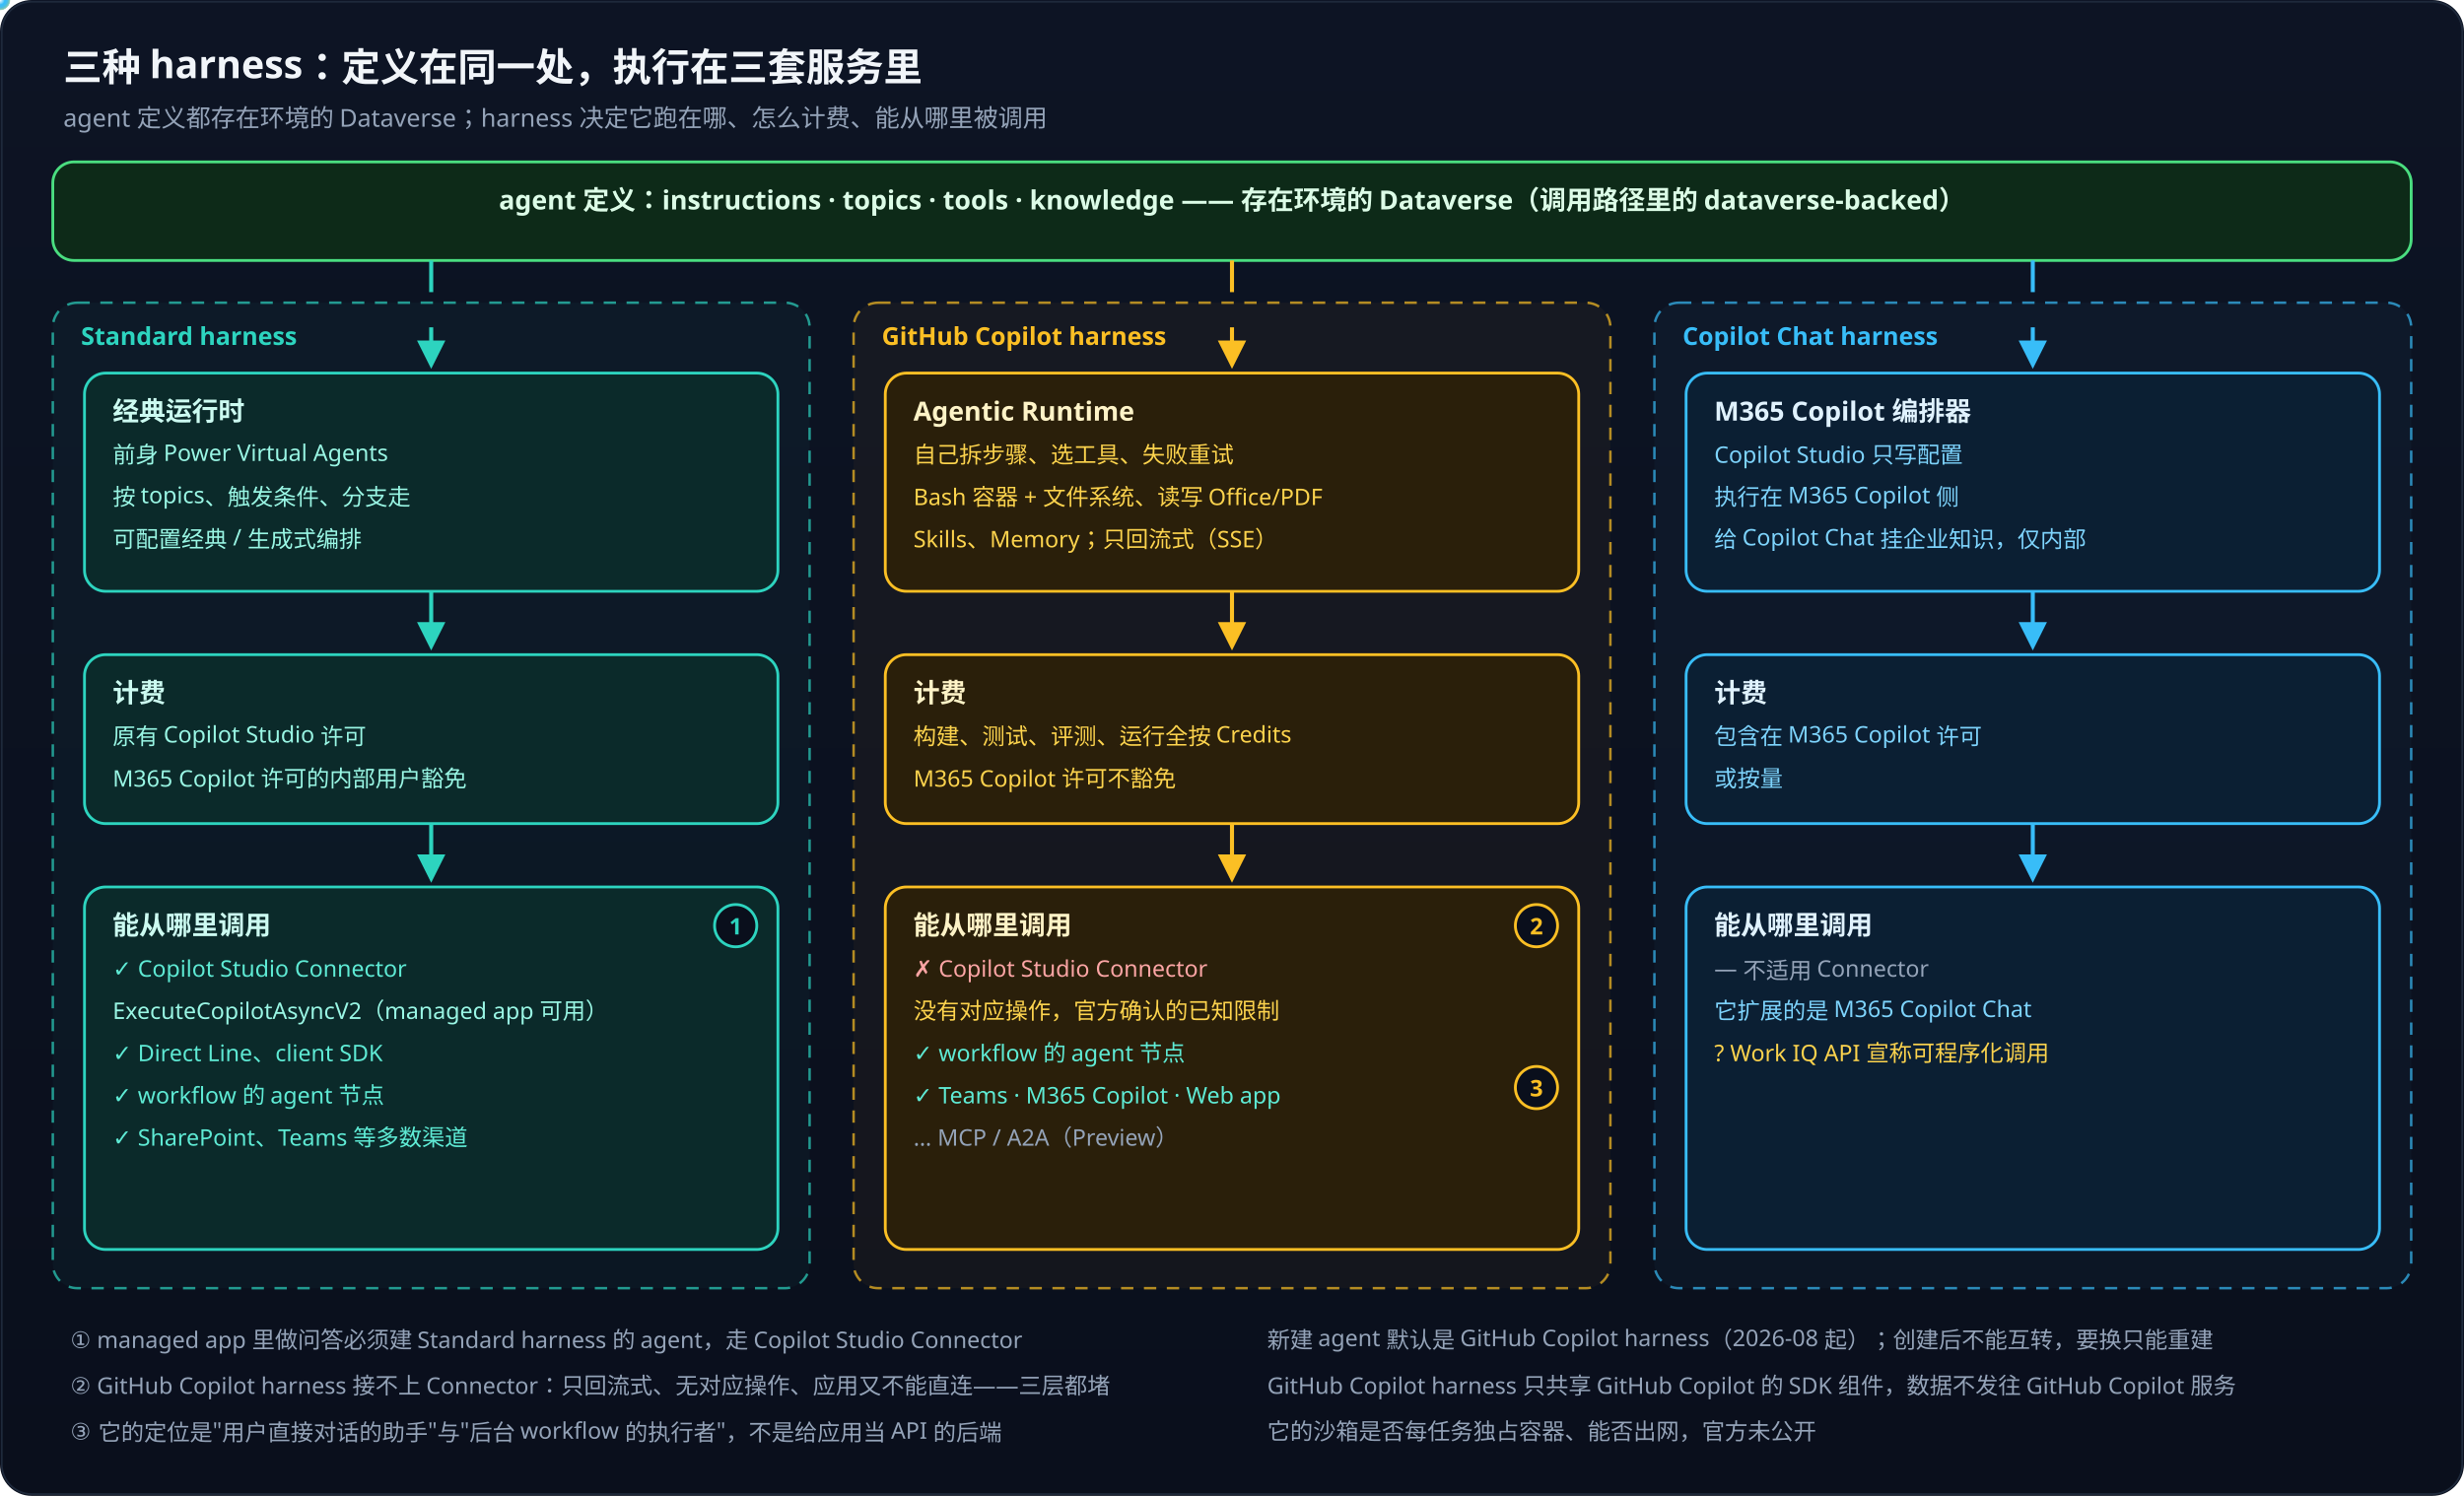
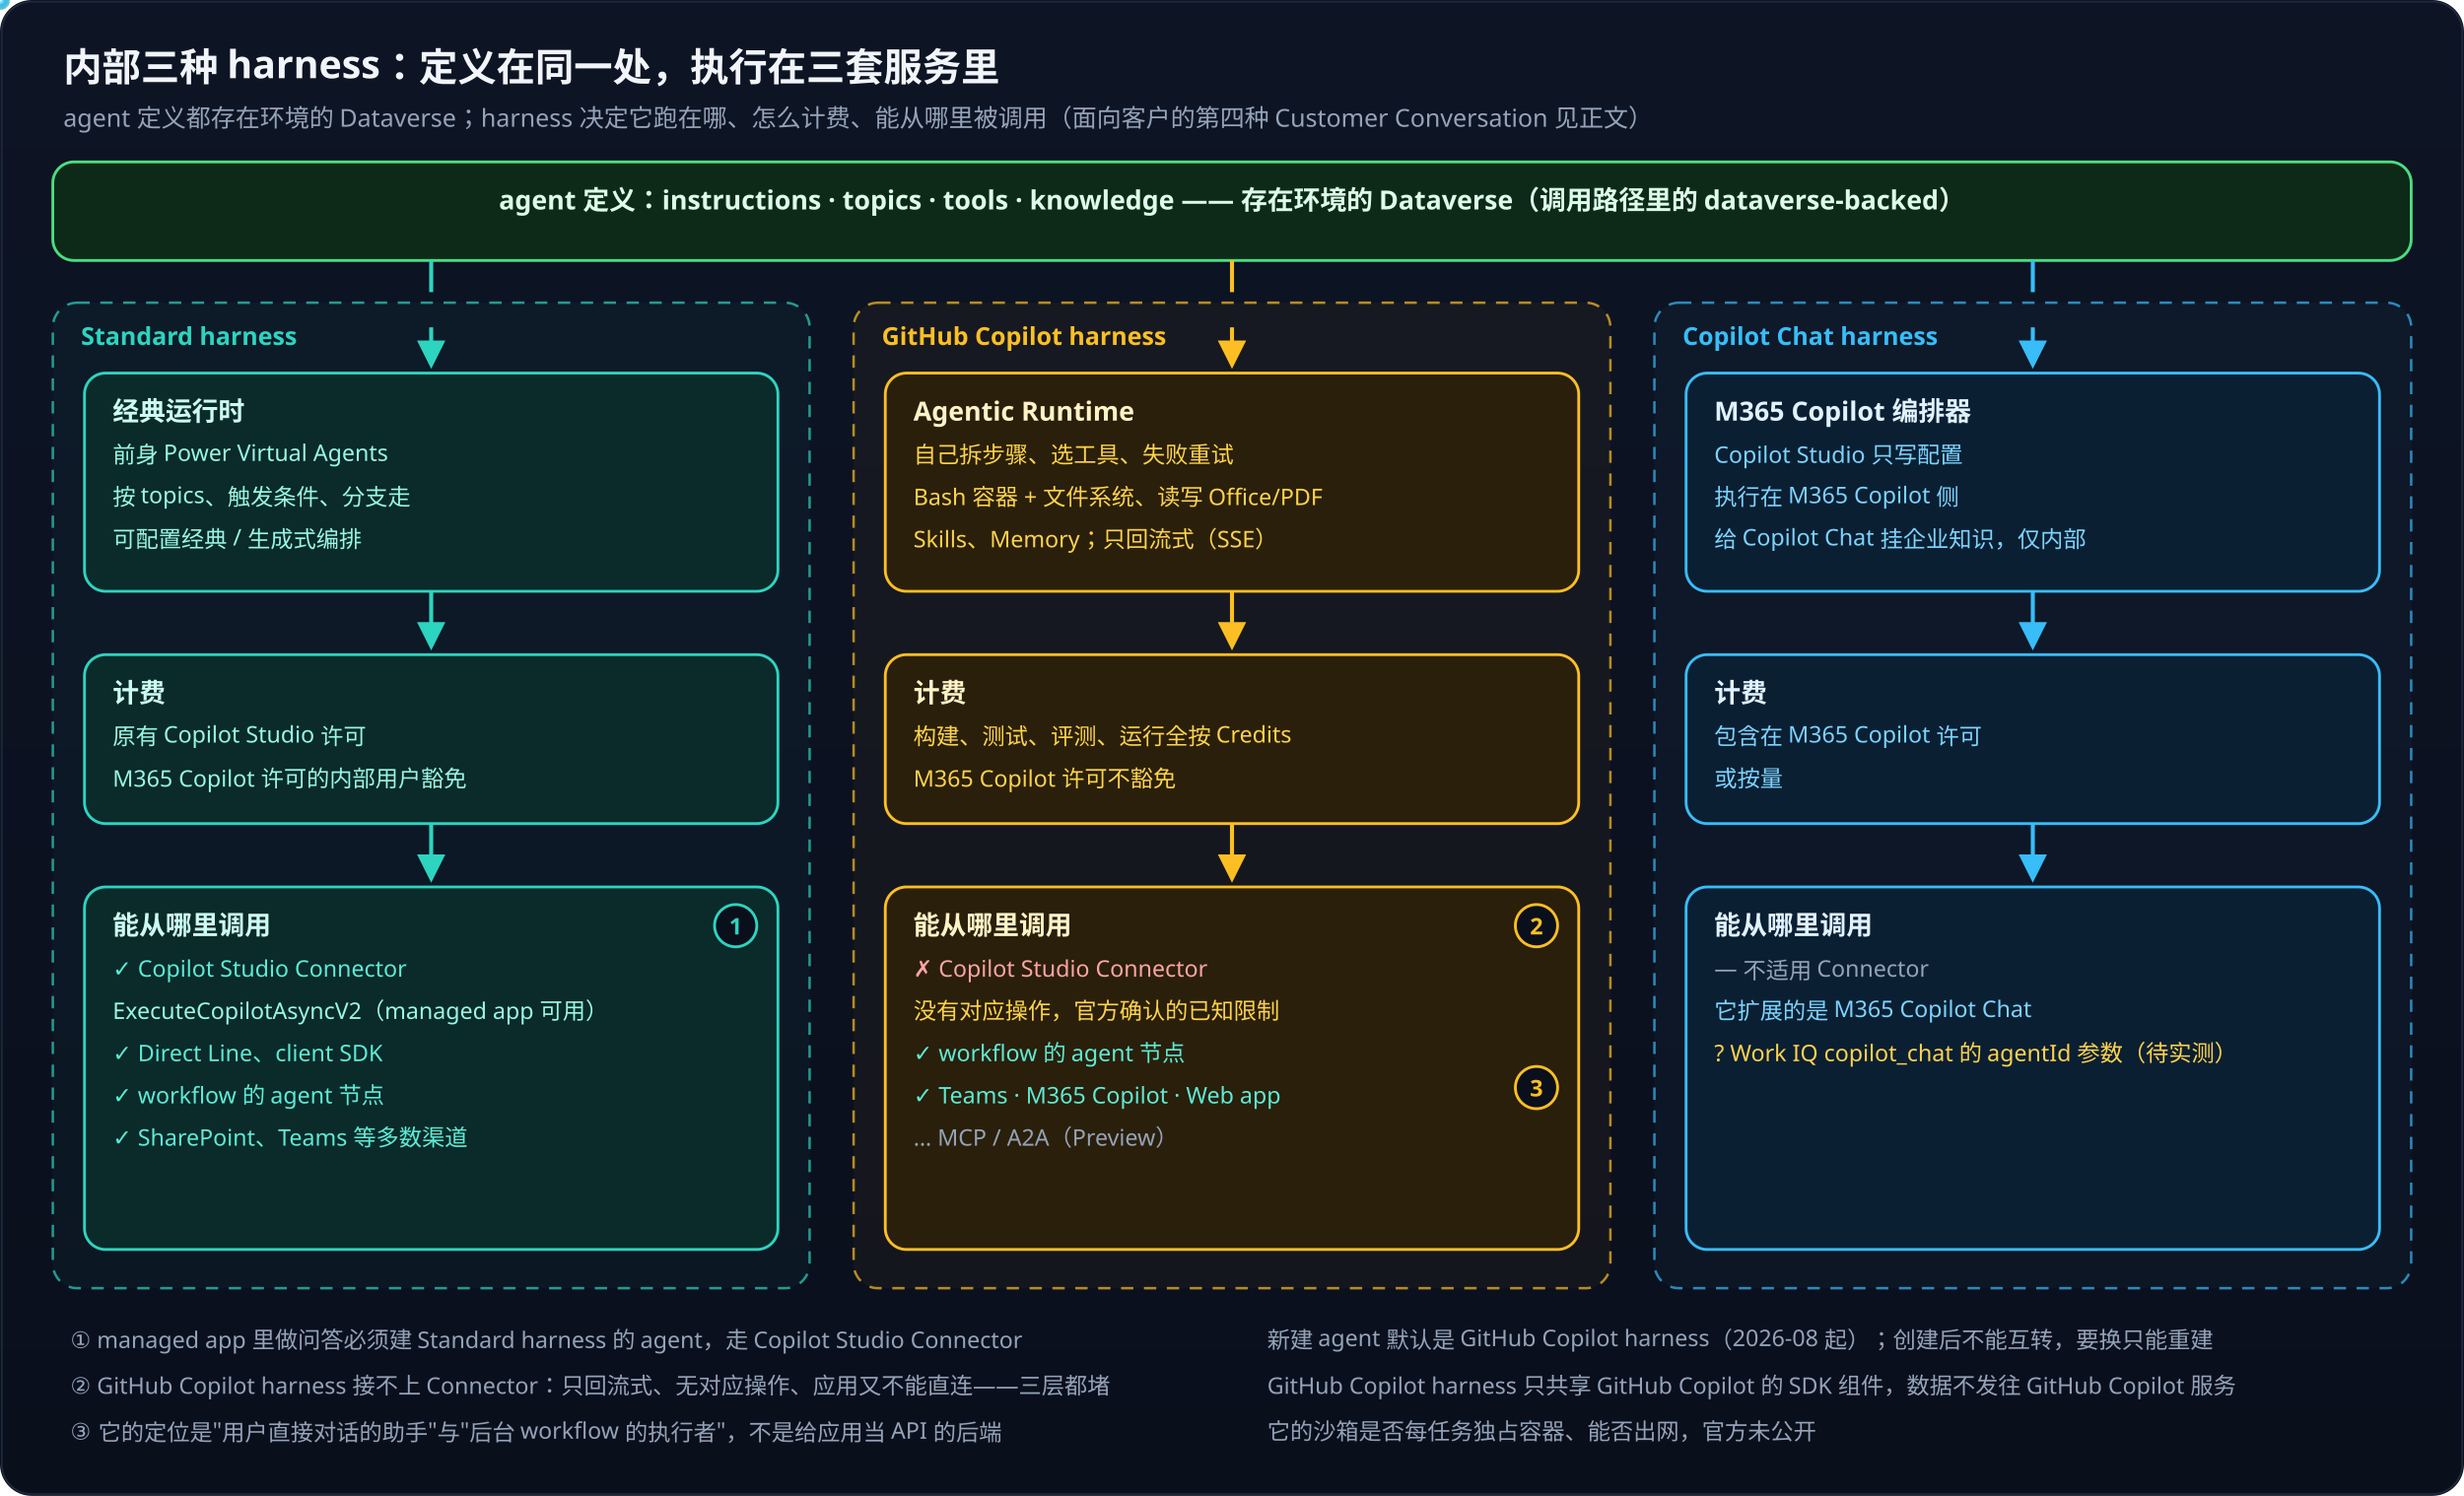
<svg xmlns="http://www.w3.org/2000/svg" width="1400" height="850" viewBox="0 0 1400 850" font-family="PingFang SC, Hiragino Sans GB, Microsoft YaHei, sans-serif">
  <defs>
    <linearGradient id="bg" x1="0" y1="0" x2="0" y2="1">
      <stop offset="0" stop-color="#0d1424" />
      <stop offset="1" stop-color="#0a0f1c" />
    </linearGradient>
    <radialGradient id="pt_teal" cx="0.5" cy="0.5" r="0.5">
      <stop offset="0" stop-color="#ffffff" />
      <stop offset="0.45" stop-color="#2dd4bf" />
      <stop offset="1" stop-color="#2dd4bf" stop-opacity="0" />
    </radialGradient>
    <marker id="ar_teal" viewBox="0 0 10 10" refX="9" refY="5" markerWidth="7" markerHeight="7" orient="auto-start-reverse">
      <path d="M0 0 L10 5 L0 10 z" fill="#2dd4bf" />
    </marker>
    <radialGradient id="pt_sky" cx="0.5" cy="0.5" r="0.5">
      <stop offset="0" stop-color="#ffffff" />
      <stop offset="0.45" stop-color="#38bdf8" />
      <stop offset="1" stop-color="#38bdf8" stop-opacity="0" />
    </radialGradient>
    <marker id="ar_sky" viewBox="0 0 10 10" refX="9" refY="5" markerWidth="7" markerHeight="7" orient="auto-start-reverse">
      <path d="M0 0 L10 5 L0 10 z" fill="#38bdf8" />
    </marker>
    <radialGradient id="pt_violet" cx="0.5" cy="0.5" r="0.5">
      <stop offset="0" stop-color="#ffffff" />
      <stop offset="0.45" stop-color="#a78bfa" />
      <stop offset="1" stop-color="#a78bfa" stop-opacity="0" />
    </radialGradient>
    <marker id="ar_violet" viewBox="0 0 10 10" refX="9" refY="5" markerWidth="7" markerHeight="7" orient="auto-start-reverse">
      <path d="M0 0 L10 5 L0 10 z" fill="#a78bfa" />
    </marker>
    <radialGradient id="pt_amber" cx="0.5" cy="0.5" r="0.5">
      <stop offset="0" stop-color="#ffffff" />
      <stop offset="0.45" stop-color="#fbbf24" />
      <stop offset="1" stop-color="#fbbf24" stop-opacity="0" />
    </radialGradient>
    <marker id="ar_amber" viewBox="0 0 10 10" refX="9" refY="5" markerWidth="7" markerHeight="7" orient="auto-start-reverse">
      <path d="M0 0 L10 5 L0 10 z" fill="#fbbf24" />
    </marker>
    <radialGradient id="pt_gray" cx="0.5" cy="0.5" r="0.5">
      <stop offset="0" stop-color="#ffffff" />
      <stop offset="0.45" stop-color="#64748b" />
      <stop offset="1" stop-color="#64748b" stop-opacity="0" />
    </radialGradient>
    <marker id="ar_gray" viewBox="0 0 10 10" refX="9" refY="5" markerWidth="7" markerHeight="7" orient="auto-start-reverse">
      <path d="M0 0 L10 5 L0 10 z" fill="#64748b" />
    </marker>
    <radialGradient id="pt_red" cx="0.5" cy="0.5" r="0.5">
      <stop offset="0" stop-color="#ffffff" />
      <stop offset="0.45" stop-color="#f87171" />
      <stop offset="1" stop-color="#f87171" stop-opacity="0" />
    </radialGradient>
    <marker id="ar_red" viewBox="0 0 10 10" refX="9" refY="5" markerWidth="7" markerHeight="7" orient="auto-start-reverse">
      <path d="M0 0 L10 5 L0 10 z" fill="#f87171" />
    </marker>
    <radialGradient id="pt_rose" cx="0.5" cy="0.5" r="0.5">
      <stop offset="0" stop-color="#ffffff" />
      <stop offset="0.45" stop-color="#fb7185" />
      <stop offset="1" stop-color="#fb7185" stop-opacity="0" />
    </radialGradient>
    <marker id="ar_rose" viewBox="0 0 10 10" refX="9" refY="5" markerWidth="7" markerHeight="7" orient="auto-start-reverse">
      <path d="M0 0 L10 5 L0 10 z" fill="#fb7185" />
    </marker>
    <radialGradient id="pt_green" cx="0.5" cy="0.5" r="0.5">
      <stop offset="0" stop-color="#ffffff" />
      <stop offset="0.45" stop-color="#4ade80" />
      <stop offset="1" stop-color="#4ade80" stop-opacity="0" />
    </radialGradient>
    <marker id="ar_green" viewBox="0 0 10 10" refX="9" refY="5" markerWidth="7" markerHeight="7" orient="auto-start-reverse">
      <path d="M0 0 L10 5 L0 10 z" fill="#4ade80" />
    </marker>
  </defs>
  <style>@keyframes flowDash { to { stroke-dashoffset: -76; } } .flow { stroke-dasharray: 18 20; animation: flowDash 1.6s linear infinite; } @keyframes pulse { 0%,100% { opacity: .6; } 50% { opacity: 1; } } .pulse { animation: pulse 2.2s ease-in-out infinite; }</style>
  <rect width="1400" height="850" rx="18" fill="url(#bg)" />
  <rect x="1" y="1" width="1398" height="848" rx="17" fill="none" stroke="#1e293b" />
-   <text x="36" y="46" font-size="22" font-weight="700" fill="#f1f5f9" text-anchor="start">三种 harness：定义在同一处，执行在三套服务里</text>
-   <text x="36" y="72" font-size="14" font-weight="400" fill="#94a3b8" text-anchor="start">agent 定义都存在环境的 Dataverse；harness 决定它跑在哪、怎么计费、能从哪里被调用</text>
+   <text x="36" y="46" font-size="22" font-weight="700" fill="#f1f5f9" text-anchor="start">内部三种 harness：定义在同一处，执行在三套服务里</text>
+   <text x="36" y="72" font-size="14" font-weight="400" fill="#94a3b8" text-anchor="start">agent 定义都存在环境的 Dataverse；harness 决定它跑在哪、怎么计费、能从哪里被调用（面向客户的第四种 Customer Conversation 见正文）</text>
  <rect x="30" y="92" width="1340" height="56" rx="12" fill="#0d2a18" stroke="#4ade80" stroke-width="1.6" />
  <text x="700.0" y="119" font-size="15" font-weight="700" fill="#dcfce7" text-anchor="middle">agent 定义：instructions · topics · tools · knowledge —— 存在环境的 Dataverse（调用路径里的 dataverse-backed）</text>
  <rect x="30" y="172" width="430" height="560" rx="14" fill="#2dd4bf" fill-opacity="0.04" stroke="#2dd4bf" stroke-opacity="0.7" stroke-dasharray="7 6" stroke-width="1.4" />
  <text x="46" y="196" font-size="14" font-weight="700" fill="#2dd4bf" text-anchor="start">Standard harness</text>
  <rect x="48" y="212" width="394" height="124" rx="12" fill="#0b2a2a" stroke="#2dd4bf" stroke-width="1.6" />
  <text x="64" y="239" font-size="15" font-weight="700" fill="#ccfbf1" text-anchor="start">经典运行时</text>
  <text x="64" y="263" font-size="13" font-weight="400" fill="#99f6e4" text-anchor="start">前身 Power Virtual Agents</text>
  <text x="64" y="287" font-size="13" font-weight="400" fill="#99f6e4" text-anchor="start">按 topics、触发条件、分支走</text>
  <text x="64" y="311" font-size="13" font-weight="400" fill="#99f6e4" text-anchor="start">可配置经典 / 生成式编排</text>
  <rect x="48" y="372" width="394" height="96" rx="12" fill="#0b2a2a" stroke="#2dd4bf" stroke-width="1.6" />
  <text x="64" y="399" font-size="15" font-weight="700" fill="#ccfbf1" text-anchor="start">计费</text>
  <text x="64" y="423" font-size="13" font-weight="400" fill="#99f6e4" text-anchor="start">原有 Copilot Studio 许可</text>
  <text x="64" y="447" font-size="13" font-weight="400" fill="#99f6e4" text-anchor="start">M365 Copilot 许可的内部用户豁免</text>
  <rect x="48" y="504" width="394" height="206" rx="12" fill="#0b2a2a" stroke="#2dd4bf" stroke-width="1.6" />
  <text x="64" y="531" font-size="15" font-weight="700" fill="#ccfbf1" text-anchor="start">能从哪里调用</text>
  <text x="64" y="555" font-size="13" font-weight="400" fill="#5eead4" text-anchor="start">✓ Copilot Studio Connector</text>
  <text x="64" y="579" font-size="13" font-weight="400" fill="#99f6e4" text-anchor="start">   ExecuteCopilotAsyncV2（managed app 可用）</text>
  <text x="64" y="603" font-size="13" font-weight="400" fill="#5eead4" text-anchor="start">✓ Direct Line、client SDK</text>
  <text x="64" y="627" font-size="13" font-weight="400" fill="#5eead4" text-anchor="start">✓ workflow 的 agent 节点</text>
  <text x="64" y="651" font-size="13" font-weight="400" fill="#5eead4" text-anchor="start">✓ SharePoint、Teams 等多数渠道</text>
  <path id="p1" d="M245 148 V208" fill="none" stroke="#2dd4bf" stroke-width="2.3" class="flow" marker-end="url(#ar_teal)" />
  <circle r="6" fill="url(#pt_teal)">
    <animateMotion dur="1.0s" begin="0.0s" repeatCount="indefinite">
      <mpath href="#p1" />
    </animateMotion>
  </circle>
  <path id="p2" d="M245 336 V368" fill="none" stroke="#2dd4bf" stroke-width="2.3" class="flow" marker-end="url(#ar_teal)" />
  <circle r="6" fill="url(#pt_teal)">
    <animateMotion dur="0.8s" begin="0.3s" repeatCount="indefinite">
      <mpath href="#p2" />
    </animateMotion>
  </circle>
  <path id="p3" d="M245 468 V500" fill="none" stroke="#2dd4bf" stroke-width="2.3" class="flow" marker-end="url(#ar_teal)" />
  <circle r="6" fill="url(#pt_teal)">
    <animateMotion dur="0.8s" begin="0.6s" repeatCount="indefinite">
      <mpath href="#p3" />
    </animateMotion>
  </circle>
  <rect x="485" y="172" width="430" height="560" rx="14" fill="#fbbf24" fill-opacity="0.04" stroke="#fbbf24" stroke-opacity="0.7" stroke-dasharray="7 6" stroke-width="1.4" />
  <text x="501" y="196" font-size="14" font-weight="700" fill="#fbbf24" text-anchor="start">GitHub Copilot harness</text>
  <rect x="503" y="212" width="394" height="124" rx="12" fill="#2a1f0a" stroke="#fbbf24" stroke-width="1.6" class="pulse" />
  <text x="519" y="239" font-size="15" font-weight="700" fill="#fef3c7" text-anchor="start">Agentic Runtime</text>
  <text x="519" y="263" font-size="13" font-weight="400" fill="#fcd34d" text-anchor="start">自己拆步骤、选工具、失败重试</text>
  <text x="519" y="287" font-size="13" font-weight="400" fill="#fcd34d" text-anchor="start">Bash 容器 + 文件系统、读写 Office/PDF</text>
  <text x="519" y="311" font-size="13" font-weight="400" fill="#fcd34d" text-anchor="start">Skills、Memory；只回流式（SSE）</text>
  <rect x="503" y="372" width="394" height="96" rx="12" fill="#2a1f0a" stroke="#fbbf24" stroke-width="1.6" />
  <text x="519" y="399" font-size="15" font-weight="700" fill="#fef3c7" text-anchor="start">计费</text>
  <text x="519" y="423" font-size="13" font-weight="400" fill="#fcd34d" text-anchor="start">构建、测试、评测、运行全按 Credits</text>
  <text x="519" y="447" font-size="13" font-weight="400" fill="#fcd34d" text-anchor="start">M365 Copilot 许可不豁免</text>
  <rect x="503" y="504" width="394" height="206" rx="12" fill="#2a1f0a" stroke="#fbbf24" stroke-width="1.6" />
  <text x="519" y="531" font-size="15" font-weight="700" fill="#fef3c7" text-anchor="start">能从哪里调用</text>
  <text x="519" y="555" font-size="13" font-weight="400" fill="#fca5a5" text-anchor="start">✗ Copilot Studio Connector</text>
  <text x="519" y="579" font-size="13" font-weight="400" fill="#fcd34d" text-anchor="start">   没有对应操作，官方确认的已知限制</text>
  <text x="519" y="603" font-size="13" font-weight="400" fill="#5eead4" text-anchor="start">✓ workflow 的 agent 节点</text>
  <text x="519" y="627" font-size="13" font-weight="400" fill="#5eead4" text-anchor="start">✓ Teams · M365 Copilot · Web app</text>
  <text x="519" y="651" font-size="13" font-weight="400" fill="#94a3b8" text-anchor="start">… MCP / A2A（Preview）</text>
  <path id="p4" d="M700 148 V208" fill="none" stroke="#fbbf24" stroke-width="2.3" class="flow" marker-end="url(#ar_amber)" />
  <circle r="6" fill="url(#pt_amber)">
    <animateMotion dur="1.0s" begin="0.3s" repeatCount="indefinite">
      <mpath href="#p4" />
    </animateMotion>
  </circle>
  <path id="p5" d="M700 336 V368" fill="none" stroke="#fbbf24" stroke-width="2.3" class="flow" marker-end="url(#ar_amber)" />
  <circle r="6" fill="url(#pt_amber)">
    <animateMotion dur="0.8s" begin="0.6s" repeatCount="indefinite">
      <mpath href="#p5" />
    </animateMotion>
  </circle>
  <path id="p6" d="M700 468 V500" fill="none" stroke="#fbbf24" stroke-width="2.3" class="flow" marker-end="url(#ar_amber)" />
  <circle r="6" fill="url(#pt_amber)">
    <animateMotion dur="0.8s" begin="0.9s" repeatCount="indefinite">
      <mpath href="#p6" />
    </animateMotion>
  </circle>
  <rect x="940" y="172" width="430" height="560" rx="14" fill="#38bdf8" fill-opacity="0.04" stroke="#38bdf8" stroke-opacity="0.7" stroke-dasharray="7 6" stroke-width="1.4" />
  <text x="956" y="196" font-size="14" font-weight="700" fill="#38bdf8" text-anchor="start">Copilot Chat harness</text>
  <rect x="958" y="212" width="394" height="124" rx="12" fill="#0b1f33" stroke="#38bdf8" stroke-width="1.6" />
  <text x="974" y="239" font-size="15" font-weight="700" fill="#e0f2fe" text-anchor="start">M365 Copilot 编排器</text>
  <text x="974" y="263" font-size="13" font-weight="400" fill="#7dd3fc" text-anchor="start">Copilot Studio 只写配置</text>
  <text x="974" y="287" font-size="13" font-weight="400" fill="#7dd3fc" text-anchor="start">执行在 M365 Copilot 侧</text>
  <text x="974" y="311" font-size="13" font-weight="400" fill="#7dd3fc" text-anchor="start">给 Copilot Chat 挂企业知识，仅内部</text>
  <rect x="958" y="372" width="394" height="96" rx="12" fill="#0b1f33" stroke="#38bdf8" stroke-width="1.6" />
  <text x="974" y="399" font-size="15" font-weight="700" fill="#e0f2fe" text-anchor="start">计费</text>
  <text x="974" y="423" font-size="13" font-weight="400" fill="#7dd3fc" text-anchor="start">包含在 M365 Copilot 许可</text>
  <text x="974" y="447" font-size="13" font-weight="400" fill="#7dd3fc" text-anchor="start">或按量</text>
  <rect x="958" y="504" width="394" height="206" rx="12" fill="#0b1f33" stroke="#38bdf8" stroke-width="1.6" />
  <text x="974" y="531" font-size="15" font-weight="700" fill="#e0f2fe" text-anchor="start">能从哪里调用</text>
  <text x="974" y="555" font-size="13" font-weight="400" fill="#94a3b8" text-anchor="start">— 不适用 Connector</text>
  <text x="974" y="579" font-size="13" font-weight="400" fill="#7dd3fc" text-anchor="start">   它扩展的是 M365 Copilot Chat</text>
-   <text x="974" y="603" font-size="13" font-weight="400" fill="#fcd34d" text-anchor="start">? Work IQ API 宣称可程序化调用</text>
+   <text x="974" y="603" font-size="13" font-weight="400" fill="#fcd34d" text-anchor="start">? Work IQ copilot_chat 的 agentId 参数（待实测）</text>
  <path id="p7" d="M1155 148 V208" fill="none" stroke="#38bdf8" stroke-width="2.3" class="flow" marker-end="url(#ar_sky)" />
  <circle r="6" fill="url(#pt_sky)">
    <animateMotion dur="1.0s" begin="0.6s" repeatCount="indefinite">
      <mpath href="#p7" />
    </animateMotion>
  </circle>
  <path id="p8" d="M1155 336 V368" fill="none" stroke="#38bdf8" stroke-width="2.3" class="flow" marker-end="url(#ar_sky)" />
  <circle r="6" fill="url(#pt_sky)">
    <animateMotion dur="0.8s" begin="0.9s" repeatCount="indefinite">
      <mpath href="#p8" />
    </animateMotion>
  </circle>
  <path id="p9" d="M1155 468 V500" fill="none" stroke="#38bdf8" stroke-width="2.3" class="flow" marker-end="url(#ar_sky)" />
  <circle r="6" fill="url(#pt_sky)">
    <animateMotion dur="0.8s" begin="1.2s" repeatCount="indefinite">
      <mpath href="#p9" />
    </animateMotion>
  </circle>
  <circle cx="418" cy="526" r="12" fill="#0a0f1c" stroke="#2dd4bf" stroke-width="1.6" />
  <text x="418" y="531" font-size="13" font-weight="700" fill="#2dd4bf" text-anchor="middle">1</text>
  <circle cx="873" cy="526" r="12" fill="#0a0f1c" stroke="#fbbf24" stroke-width="1.6" />
  <text x="873" y="531" font-size="13" font-weight="700" fill="#fbbf24" text-anchor="middle">2</text>
  <circle cx="873" cy="618" r="12" fill="#0a0f1c" stroke="#fbbf24" stroke-width="1.6" />
  <text x="873" y="623" font-size="13" font-weight="700" fill="#fbbf24" text-anchor="middle">3</text>
  <text x="40" y="766" font-size="13" font-weight="400" fill="#94a3b8" text-anchor="start">① managed app 里做问答必须建 Standard harness 的 agent，走 Copilot Studio Connector</text>
  <text x="40" y="792" font-size="13" font-weight="400" fill="#94a3b8" text-anchor="start">② GitHub Copilot harness 接不上 Connector：只回流式、无对应操作、应用又不能直连——三层都堵</text>
  <text x="40" y="818" font-size="13" font-weight="400" fill="#94a3b8" text-anchor="start">③ 它的定位是"用户直接对话的助手"与"后台 workflow 的执行者"，不是给应用当 API 的后端</text>
  <text x="720" y="766" font-size="13" font-weight="400" fill="#94a3b8" text-anchor="start">新建 agent 默认是 GitHub Copilot harness（2026-08 起）；创建后不能互转，要换只能重建</text>
  <text x="720" y="792" font-size="13" font-weight="400" fill="#94a3b8" text-anchor="start">GitHub Copilot harness 只共享 GitHub Copilot 的 SDK 组件，数据不发往 GitHub Copilot 服务</text>
  <text x="720" y="818" font-size="13" font-weight="400" fill="#94a3b8" text-anchor="start">它的沙箱是否每任务独占容器、能否出网，官方未公开</text>
</svg>
